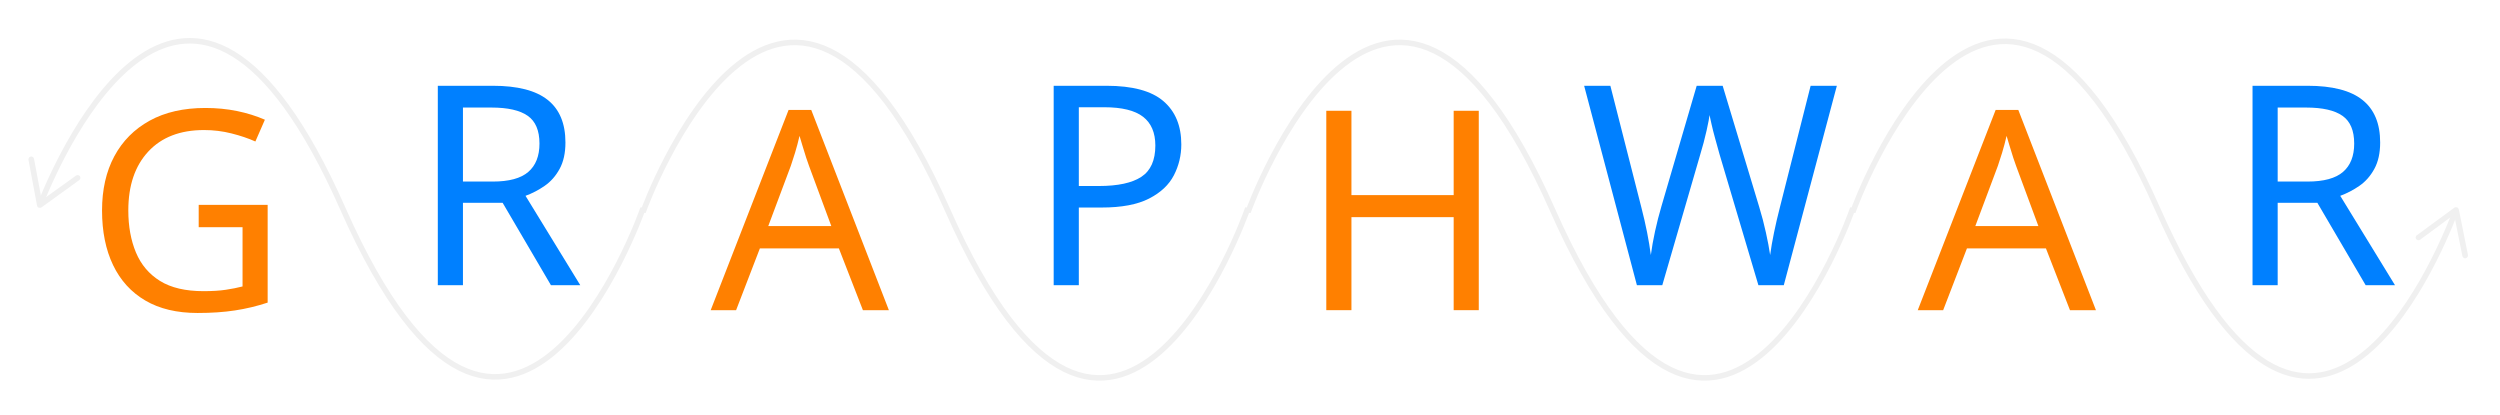
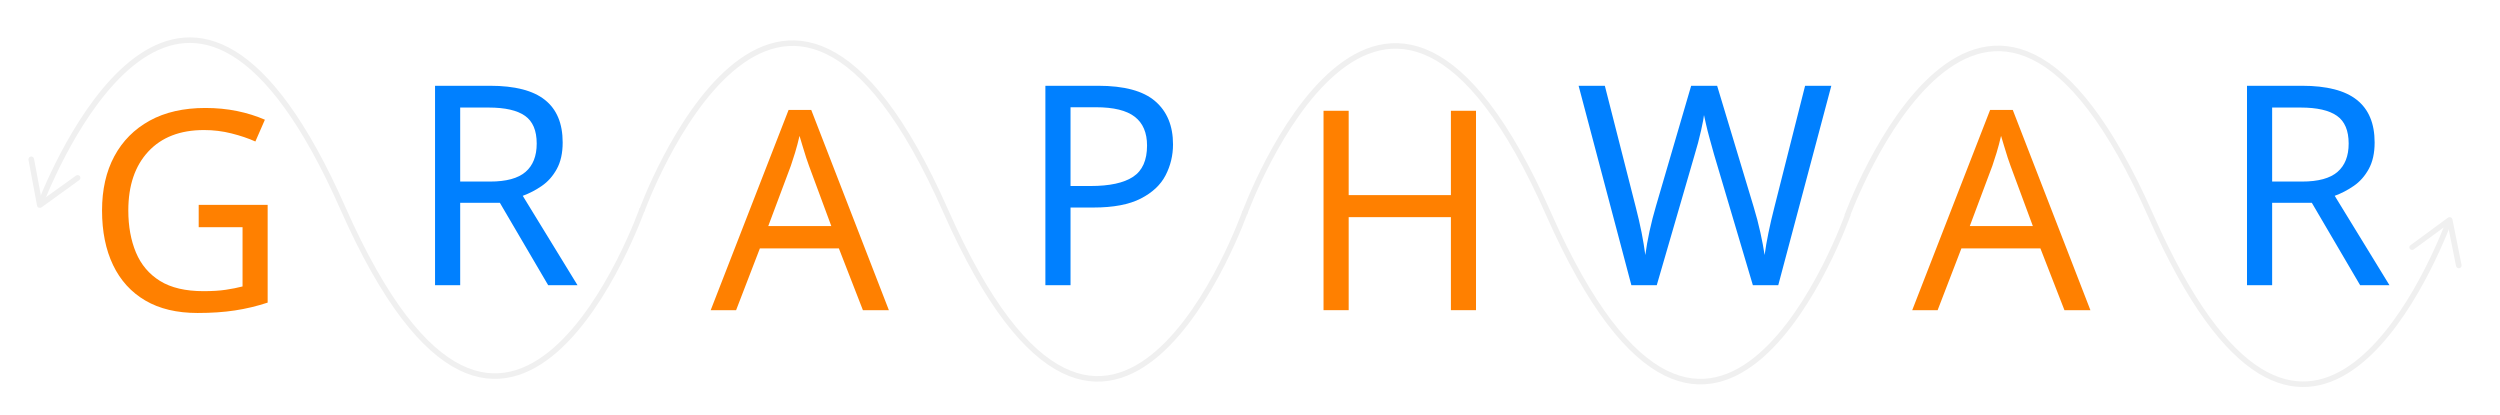
<svg xmlns="http://www.w3.org/2000/svg" version="1.1" id="Layer_1" x="0px" y="0px" viewBox="0 0 904.1 150" style="enable-background:new 0 0 904.1 150;" xml:space="preserve">
  <style type="text/css">
	.st0{fill:#FF8000;}
	.st1{font-family:'OpenSans-Light';}
	.st2{font-size:101px;}
	.st3{fill:#0080FF;}
	.st4{fill:none;stroke:#F0F0F0;stroke-width:2;stroke-miterlimit:10;}
	.st5{fill:#F0F0F0;}
</style>
  <text transform="matrix(1 0 0 1 30.7465 112.1702)" class="st0 st1 st2">G</text>
-   <text transform="matrix(1 0 0 1 148.5322 103.1282)" class="st3 st1 st2">R</text>
+   <text transform="matrix(1 0 0 1 147.5322 103.1282)" class="st3 st1 st2">R</text>
  <text transform="matrix(1 0 0 1 257.0156 112.1704)" class="st0 st1 st2">A</text>
-   <text transform="matrix(1 0 0 1 371.2556 103.1278)" class="st3 st1 st2">P</text>
-   <text transform="matrix(1 0 0 1 469.8449 112.1695)" class="st0 st1 st2">H</text>
+   <text transform="matrix(1 0 0 1 368.2556 103.1278)" class="st3 st1 st2">P</text>
+   <text transform="matrix(1 0 0 1 468.8449 112.1695)" class="st0 st1 st2">H</text>
  <g>
    <g>
-       <path class="st4" d="M887.7,77.2c-6.6,17.2-51.8,124.3-107.5-1.8C719.9-61,670.3,76,670.3,76h-0.5c0,0-47.9,136.5-108.3,0    s-109.9,0-109.9,0H451c0,0-47.9,136.5-108.3,0s-109.9,0-109.9,0h-0.5c0,0-47.9,136-108.3-0.5C68.3-50.5,21.8,55.8,14.9,73" />
-       <g>
-         <path class="st5" d="M873.8,86.5c0.3,0.4,1,0.5,1.4,0.2l12.3-9.1l3,15c0.1,0.5,0.6,0.9,1.2,0.8c0.5-0.1,0.9-0.6,0.8-1.2     l-3.3-16.5c-0.1-0.3-0.3-0.6-0.6-0.7c-0.3-0.1-0.7-0.1-1,0.1l-13.6,10c-0.2,0.1-0.3,0.3-0.3,0.4     C873.5,85.9,873.6,86.2,873.8,86.5z" />
-       </g>
+       <path class="st4" d="M232.3,75.5c0,0-47.9,136.3-108.3-0.2C68.3-50.8,21.8,55.7,14.9,72.9" />
      <g>
        <path class="st5" d="M11.1,56.6c0.5-0.1,1.1,0.3,1.2,0.8l2.8,15l12.4-8.9c0.4-0.3,1.1-0.2,1.4,0.2c0.3,0.4,0.2,1.1-0.2,1.4L15,75     c-0.3,0.2-0.6,0.2-1,0.1s-0.5-0.4-0.6-0.7l-3.1-16.6c0-0.2,0-0.4,0.1-0.6C10.5,56.9,10.8,56.7,11.1,56.6z" />
      </g>
    </g>
  </g>
-   <text transform="matrix(1 0 0 1 571.6698 103.1282)" class="st3 st1 st2">W</text>
-   <text transform="matrix(1 0 0 1 693.5377 112.1694)" class="st0 st1 st2">A</text>
-   <text transform="matrix(1 0 0 1 804.808 103.128)" class="st3 st1 st2">R</text>
+   <text transform="matrix(1 0 0 1 569.6698 103.1282)" class="st3 st1 st2">W</text>
+   <text transform="matrix(1 0 0 1 691.5377 112.1694)" class="st0 st1 st2">A</text>
+   <text transform="matrix(1 0 0 1 802.808 103.128)" class="st3 st1 st2">R</text>
+   <path class="st4" d="M450.3,76.5c0,0-47.9,136.3-108.3-0.2s-109.9-0.1-109.9-0.1" />
+   <path class="st4" d="M668.3,77.5c0,0-47.9,136.3-108.3-0.2c-60.3-136.5-109.9-0.1-109.9-0.1" />
+   <g>
+     <g>
+       <path class="st4" d="M885.4,80.7c-6.6,17.2-51.8,123.5-107.5-2.5c-60.3-136.5-109.9-0.1-109.9-0.1" />
+       <g>
+         <path class="st5" d="M871.5,90c0.3,0.4,1,0.5,1.4,0.2l12.3-9l3,15c0.1,0.5,0.6,0.9,1.2,0.8c0.5-0.1,0.9-0.6,0.8-1.2l-3.3-16.5     c-0.1-0.3-0.3-0.6-0.6-0.7c-0.3-0.1-0.7-0.1-1,0.1l-13.6,10c-0.2,0.1-0.3,0.3-0.3,0.4C871.3,89.3,871.3,89.7,871.5,90z" />
+       </g>
+     </g>
+   </g>
</svg>
